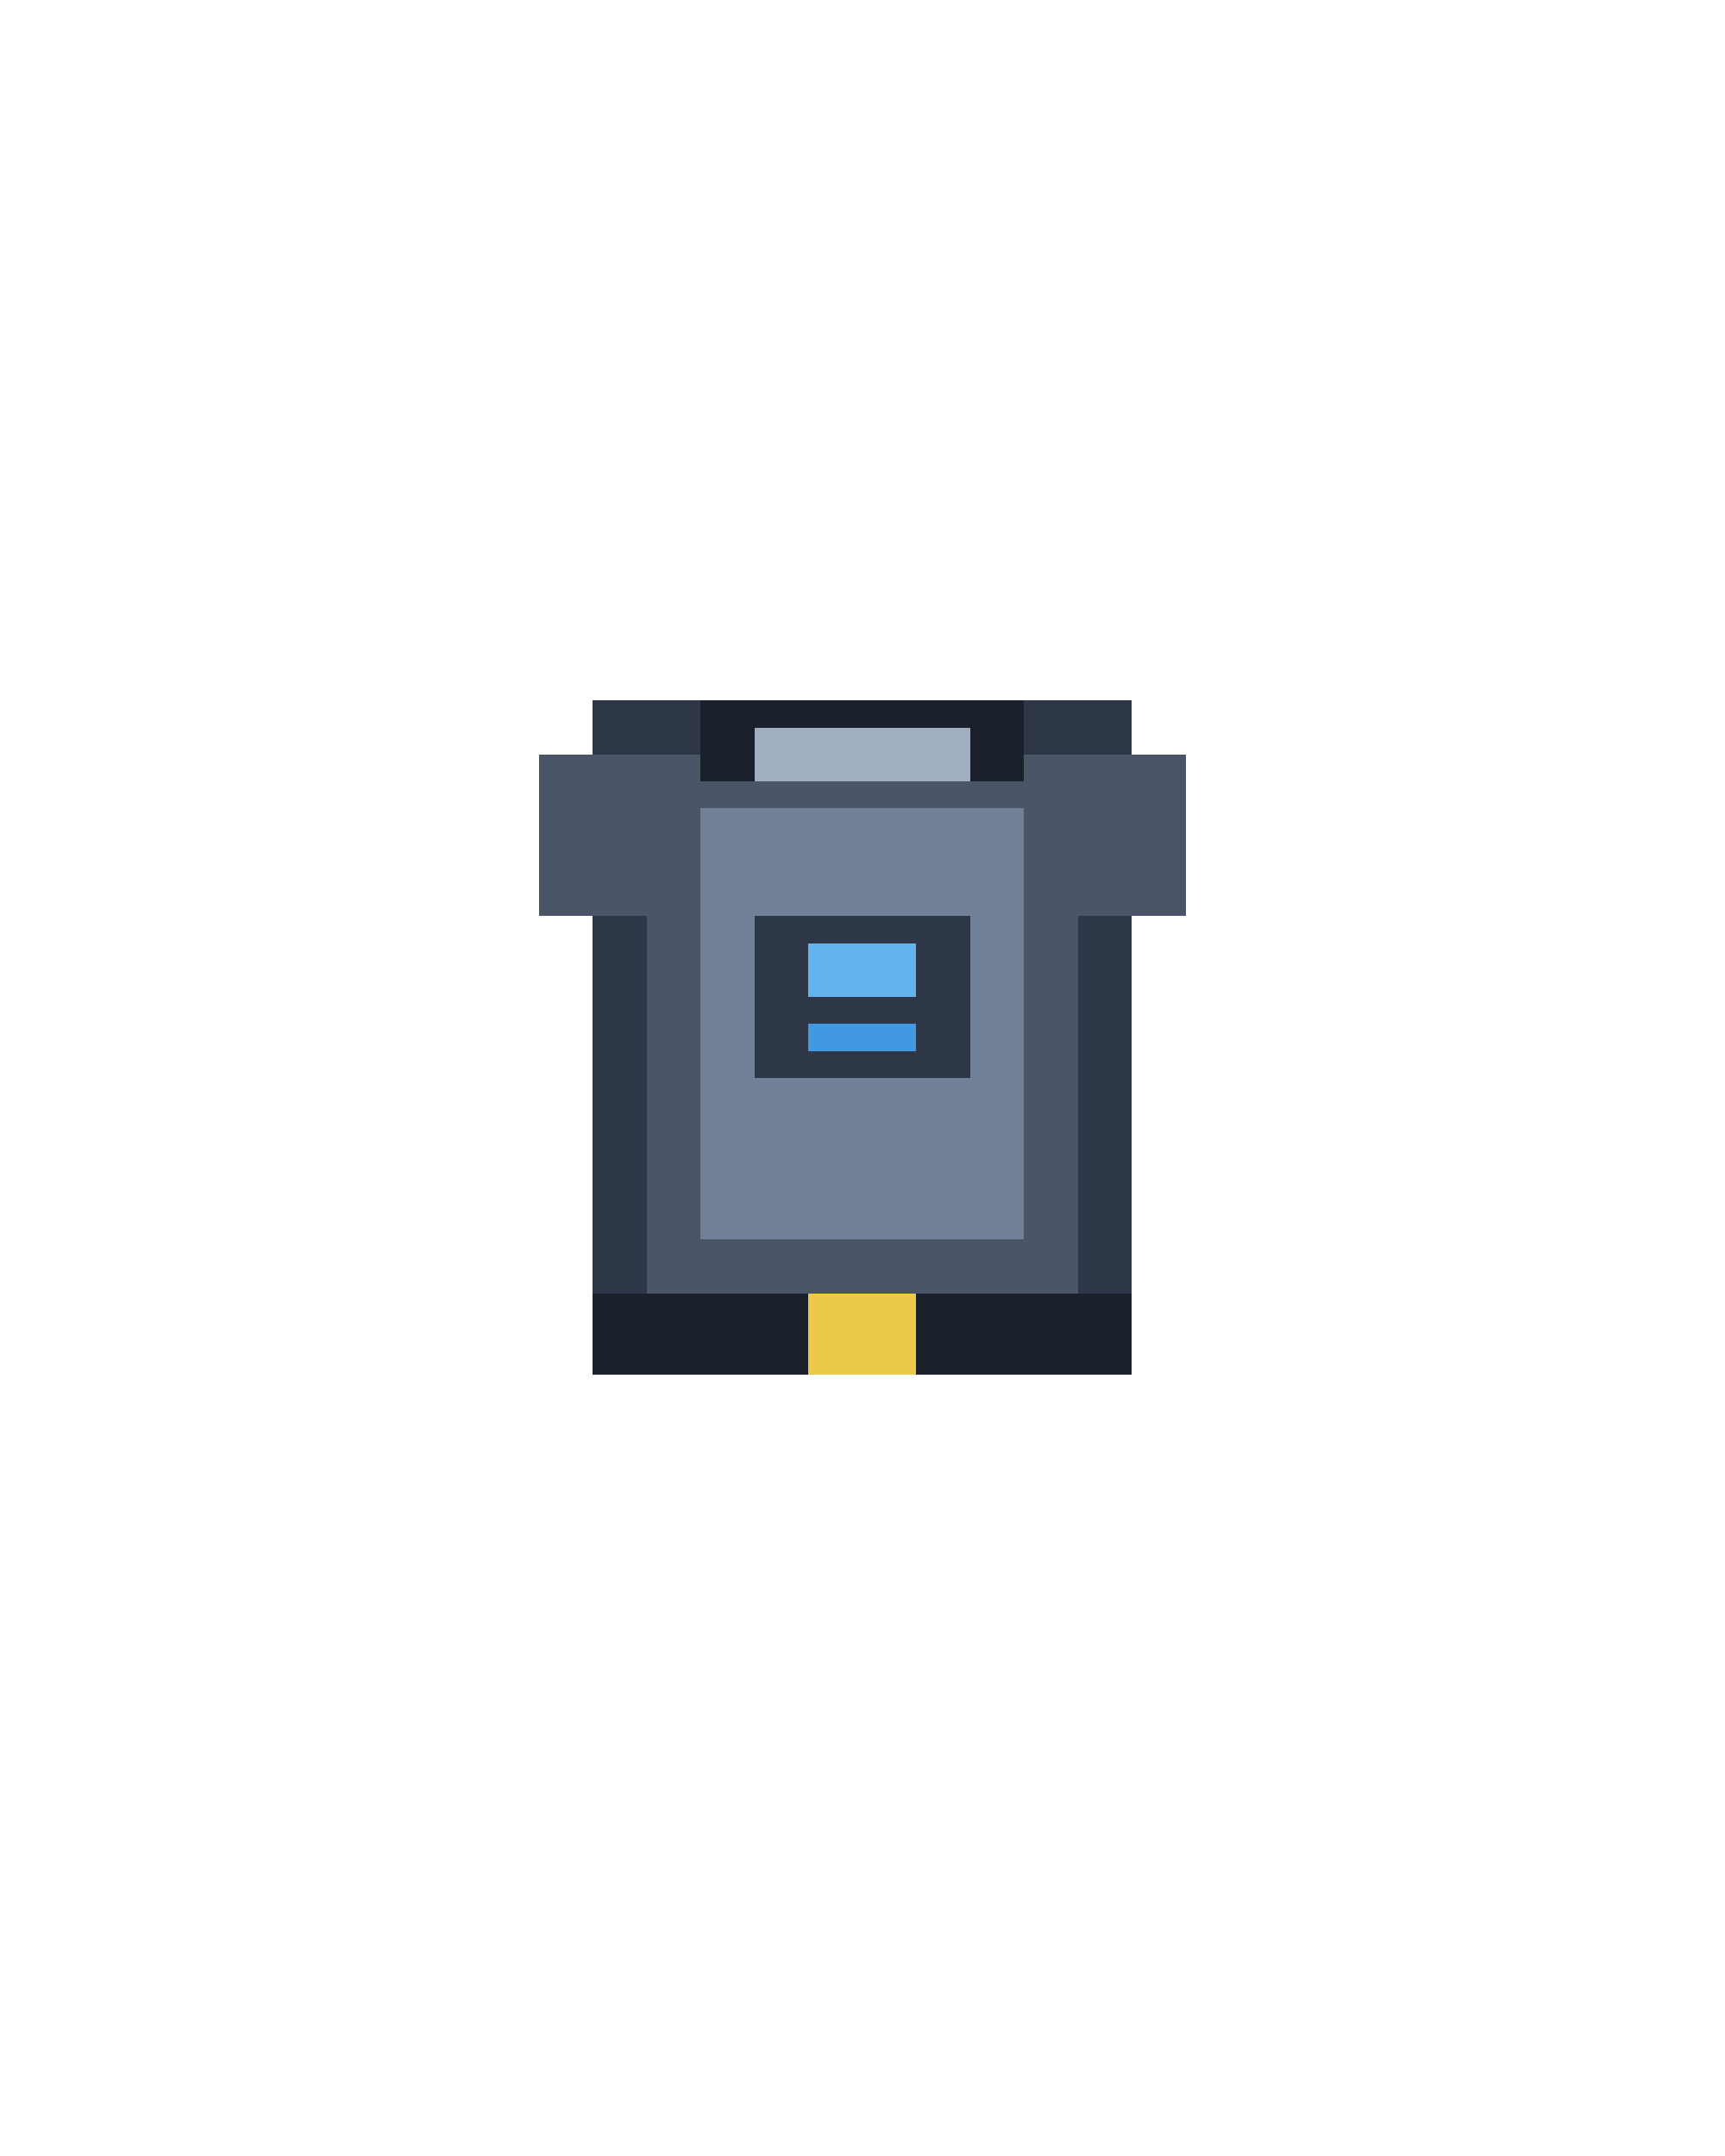
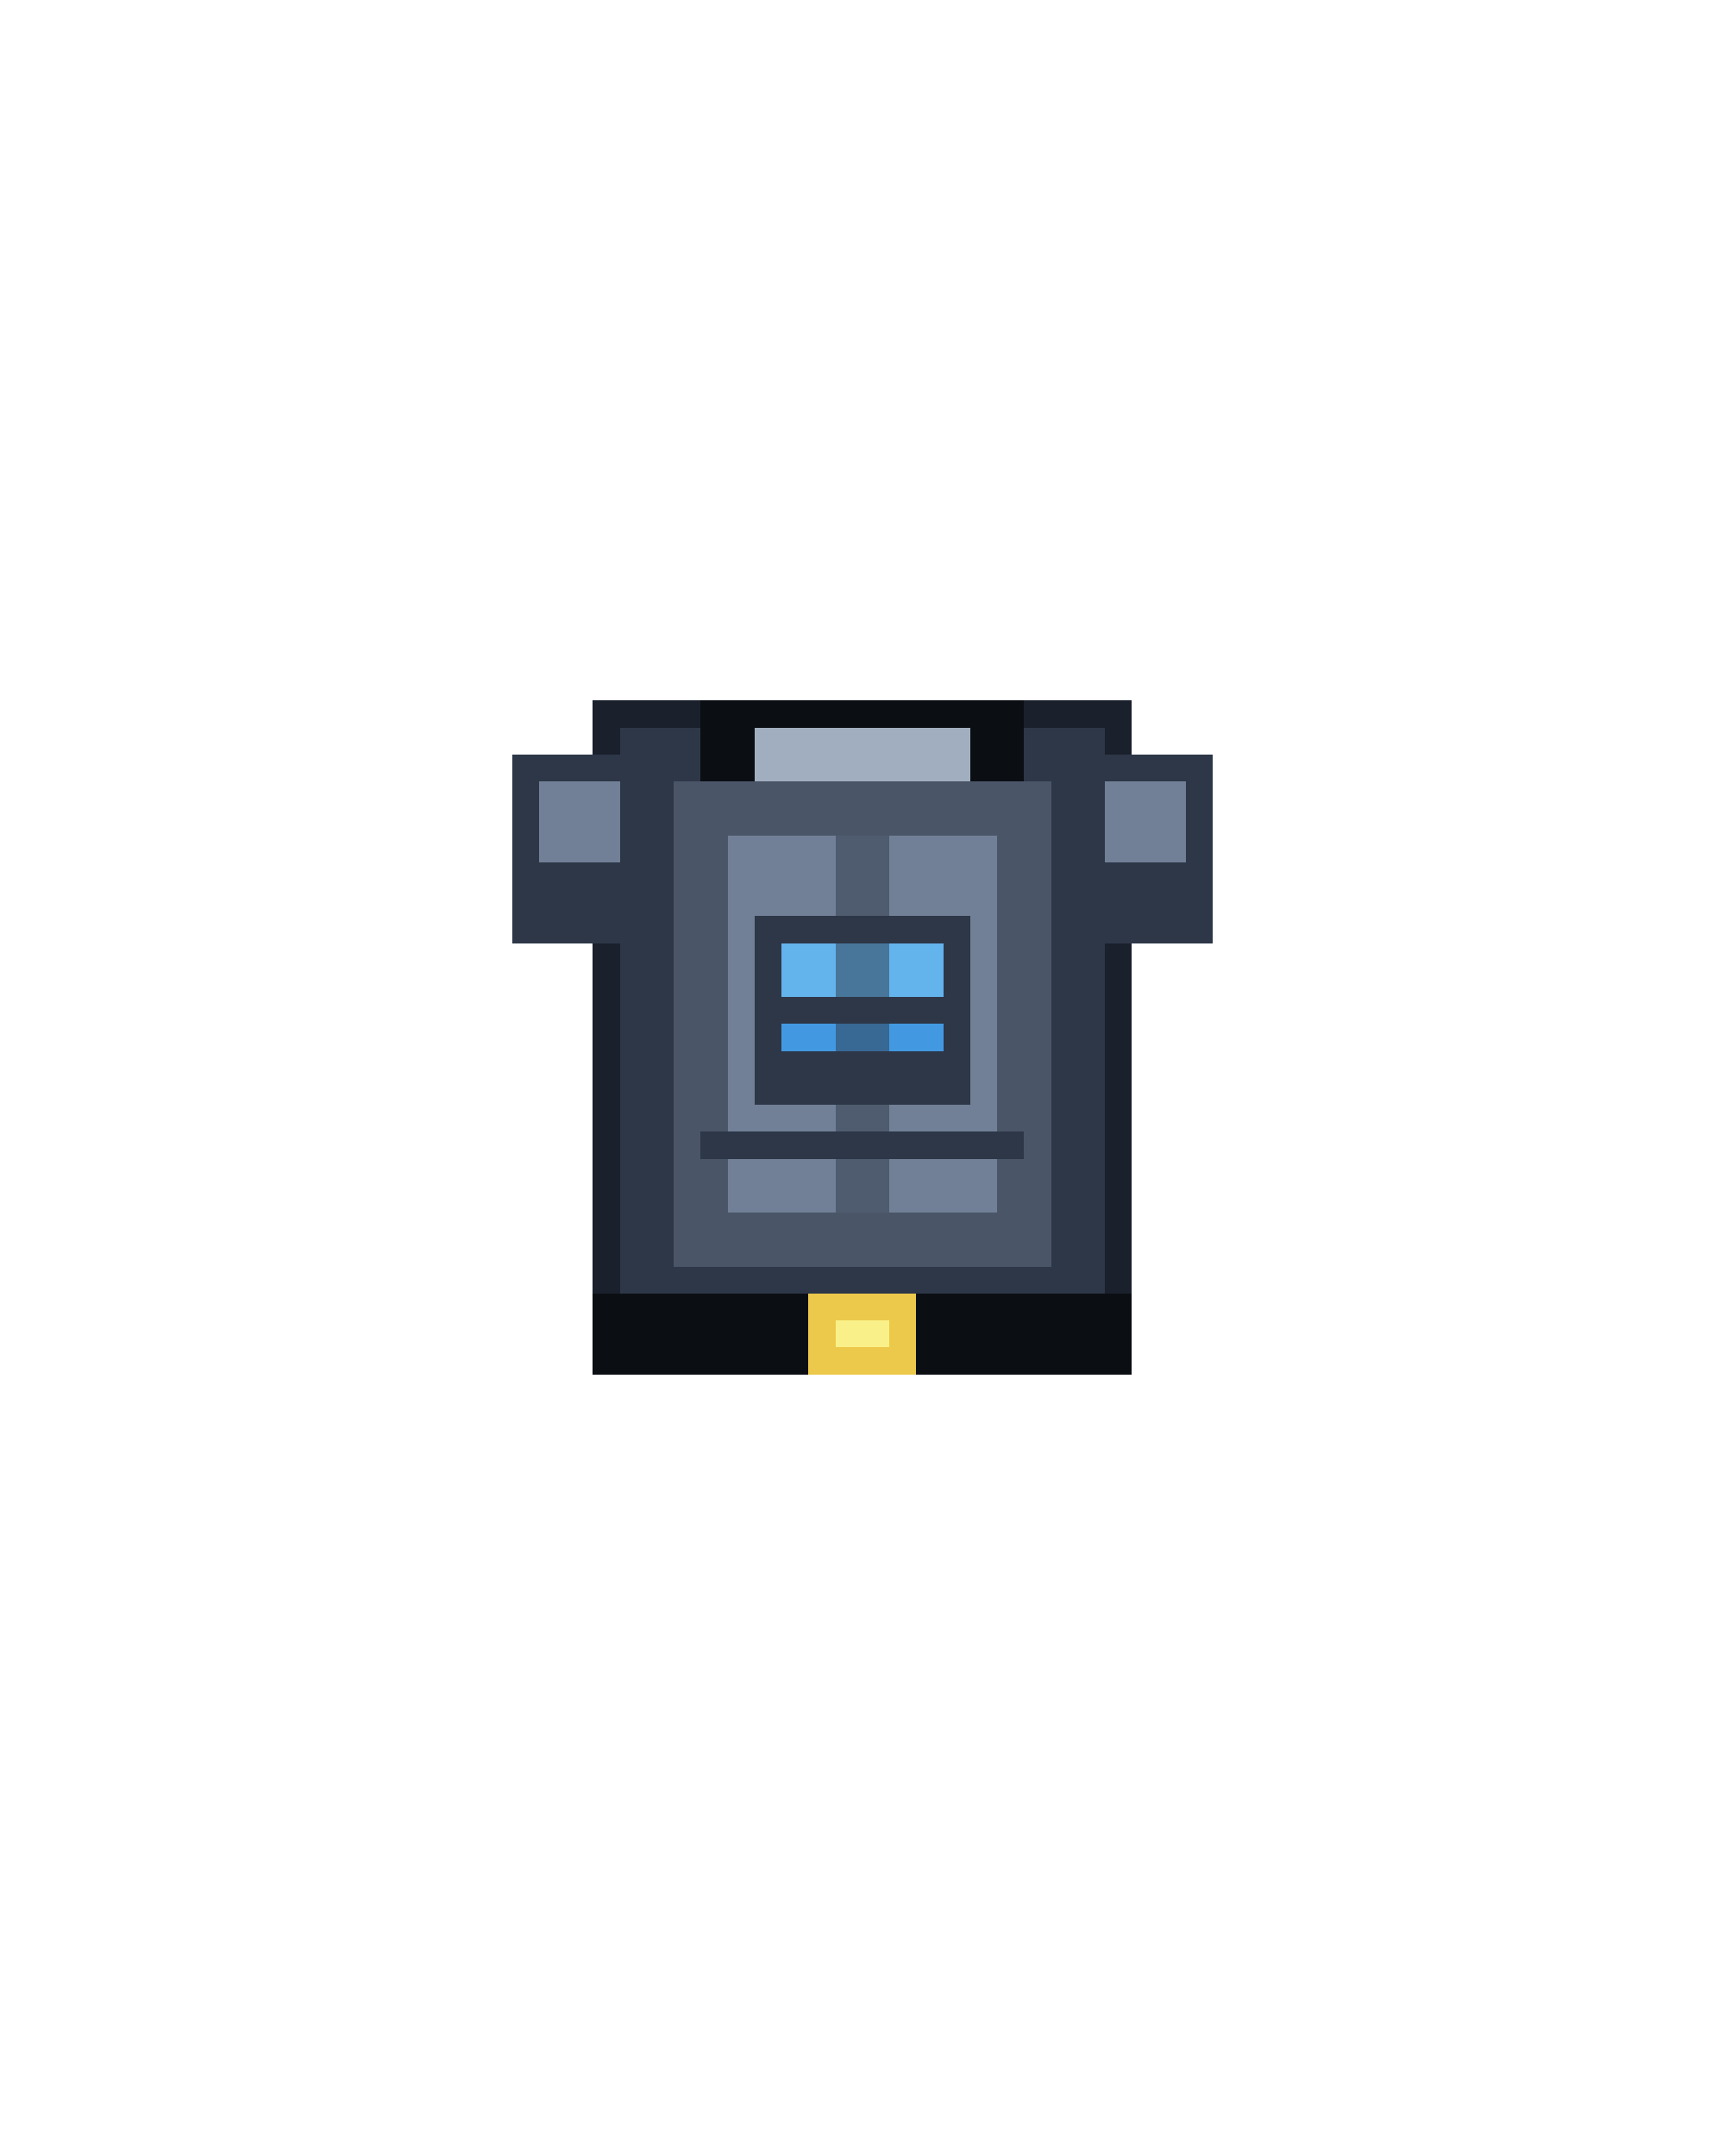
<svg xmlns="http://www.w3.org/2000/svg" viewBox="0 0 64 80" shape-rendering="crispEdges">
-   <rect x="22" y="26" width="20" height="24" fill="#2d3748" />
-   <rect x="24" y="28" width="16" height="20" fill="#4a5568" />
-   <rect x="26" y="30" width="12" height="16" fill="#718096" />
-   <rect x="26" y="26" width="12" height="3" fill="#1a202c" />
+   <rect x="22" y="26" width="20" height="24" fill="#1a202c" />
+   <rect x="23" y="27" width="18" height="22" fill="#2d3748" />
+   <rect x="25" y="29" width="14" height="18" fill="#4a5568" />
+   <rect x="27" y="31" width="10" height="14" fill="#718096" />
+   <rect x="26" y="26" width="12" height="3" fill="#0b0f14" />
  <rect x="28" y="27" width="8" height="2" fill="#a0aec0" />
-   <rect x="28" y="34" width="8" height="6" fill="#2d3748" />
-   <rect x="30" y="35" width="4" height="2" fill="#63b3ed" />
-   <rect x="30" y="38" width="4" height="1" fill="#4299e1" />
-   <rect x="22" y="48" width="20" height="3" fill="#1a202c" />
+   <rect x="28" y="34" width="8" height="7" fill="#2d3748" />
+   <rect x="29" y="35" width="6" height="2" fill="#63b3ed" />
+   <rect x="29" y="38" width="6" height="1" fill="#4299e1" />
+   <rect x="31" y="31" width="2" height="14" fill="#2d3748" opacity="0.5" />
+   <rect x="22" y="48" width="20" height="3" fill="#0b0f14" />
  <rect x="30" y="48" width="4" height="3" fill="#ecc94b" />
-   <rect x="20" y="28" width="4" height="6" fill="#4a5568" />
-   <rect x="40" y="28" width="4" height="6" fill="#4a5568" />
+   <rect x="31" y="49" width="2" height="1" fill="#faf089" />
+   <rect x="19" y="28" width="5" height="7" fill="#2d3748" />
+   <rect x="40" y="28" width="5" height="7" fill="#2d3748" />
+   <rect x="20" y="29" width="3" height="3" fill="#718096" />
+   <rect x="41" y="29" width="3" height="3" fill="#718096" />
+   <rect x="26" y="42" width="12" height="1" fill="#2d3748" />
</svg>
